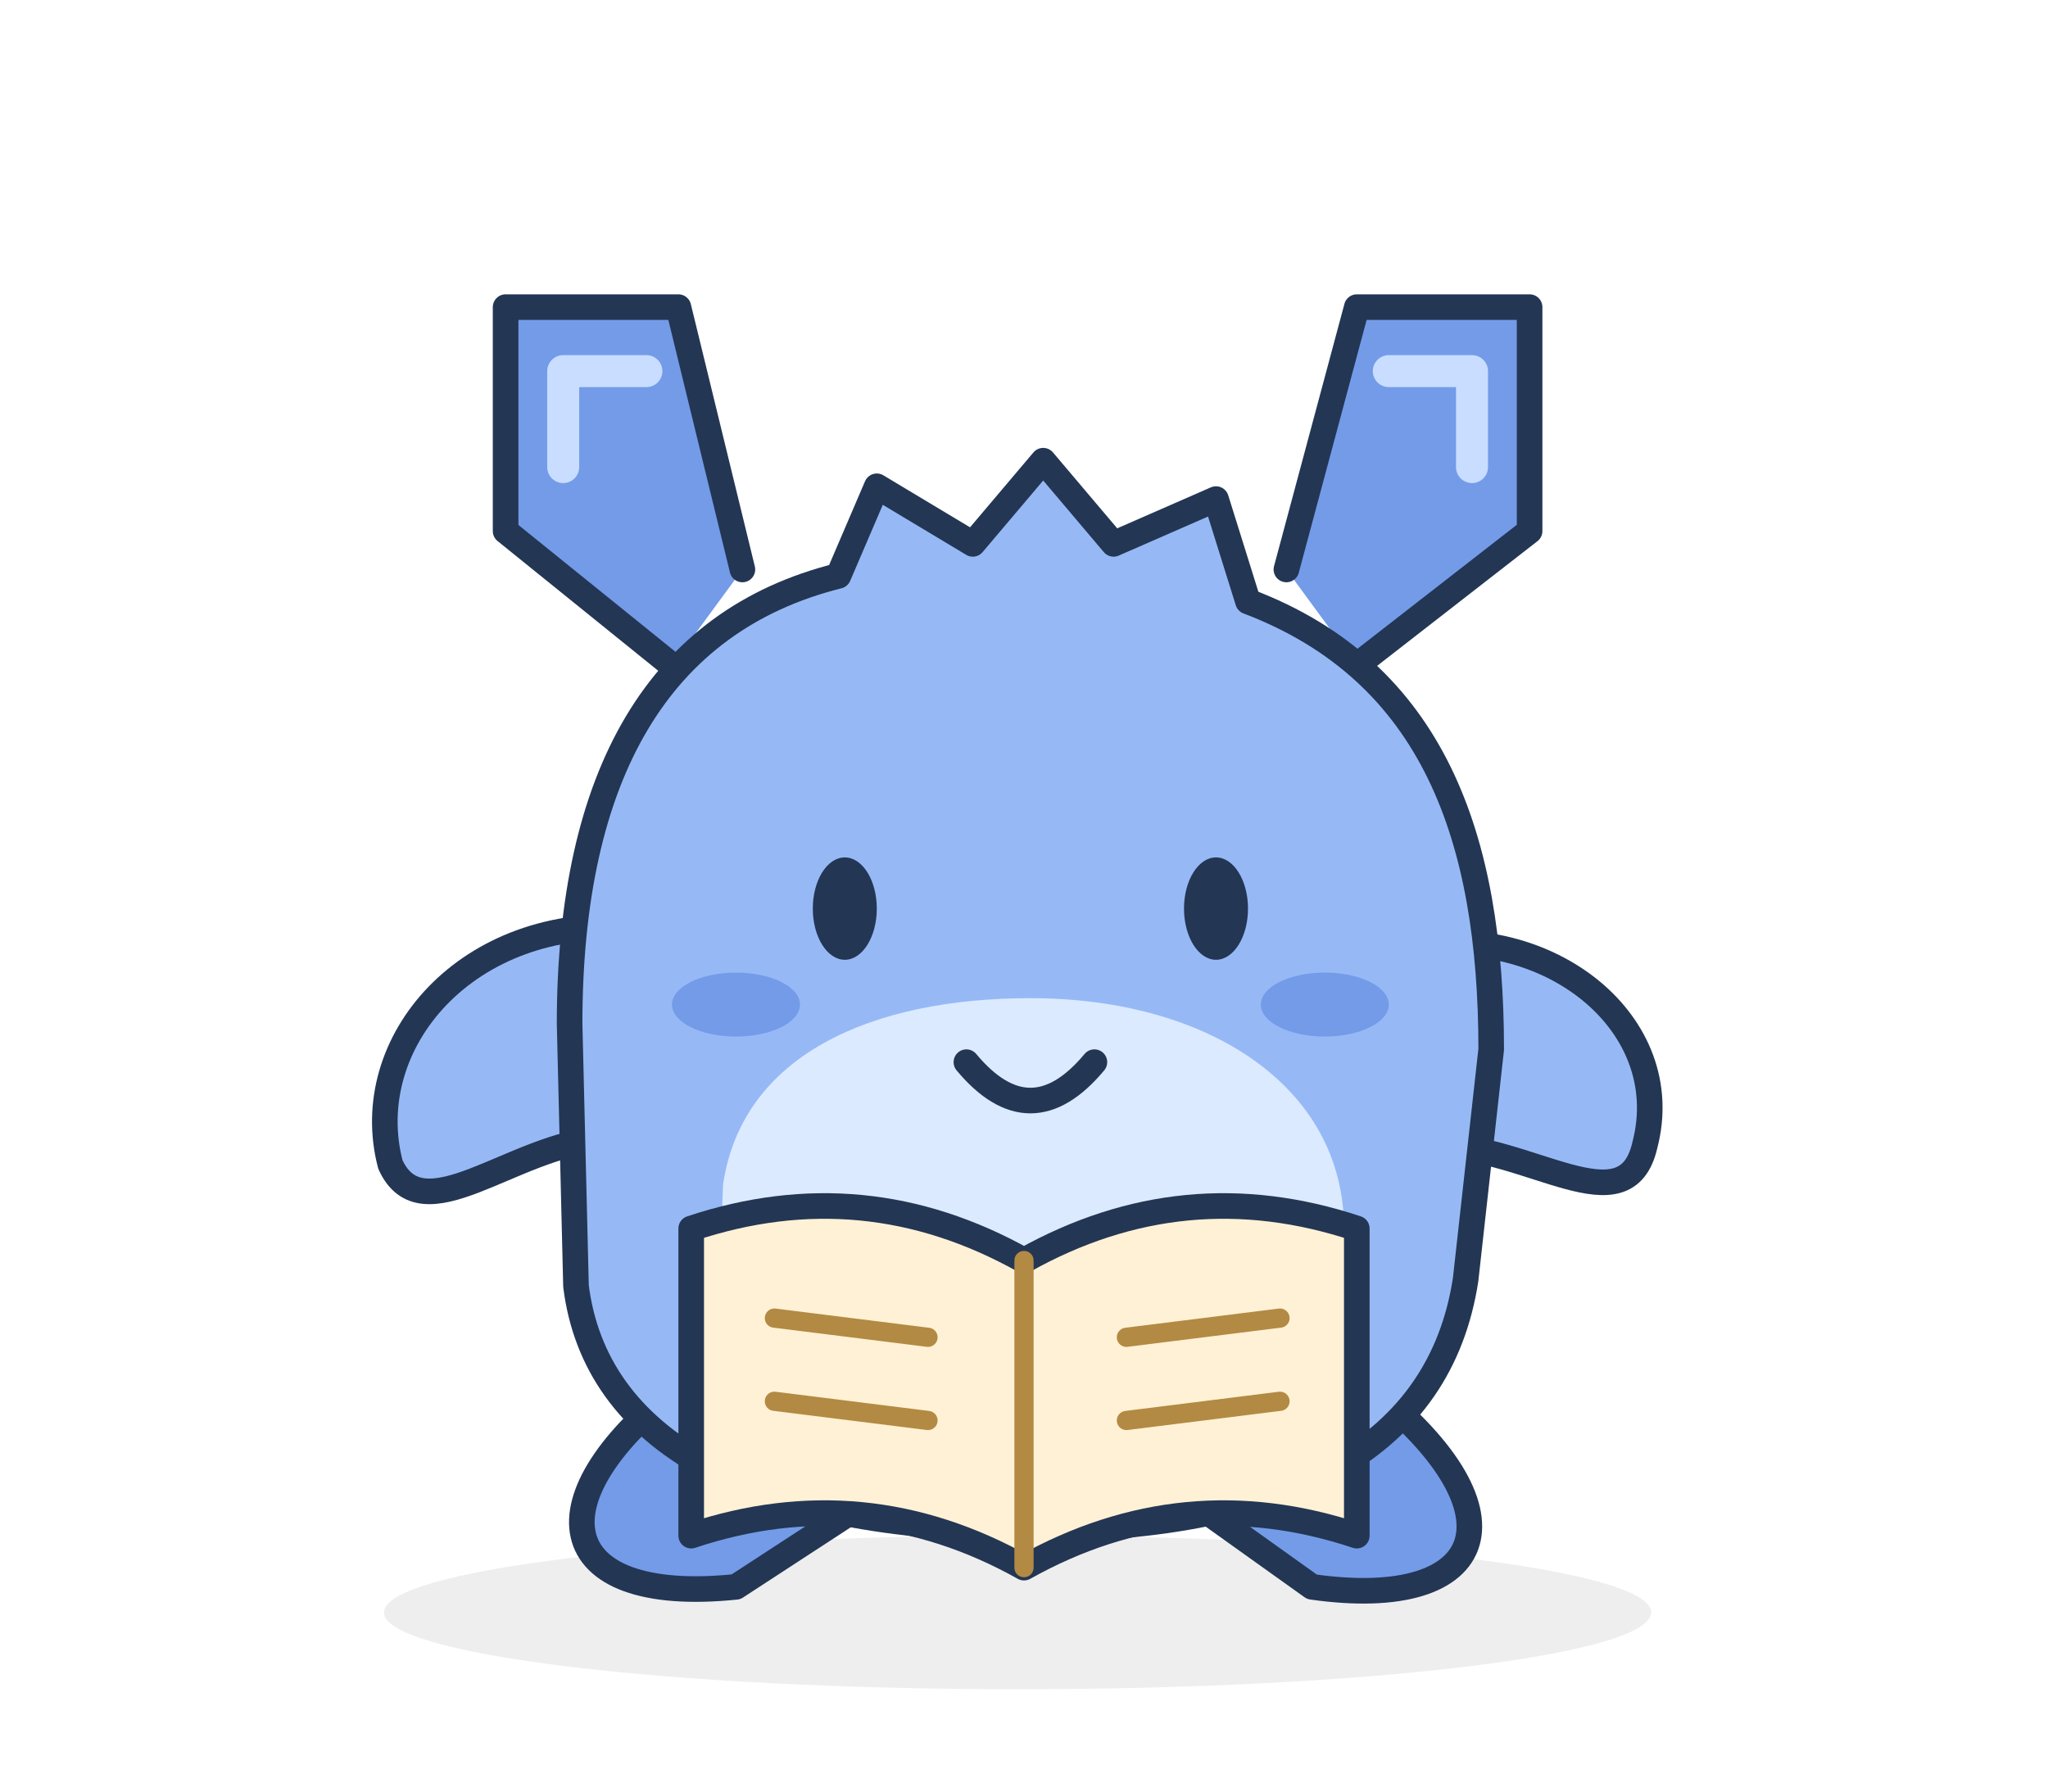
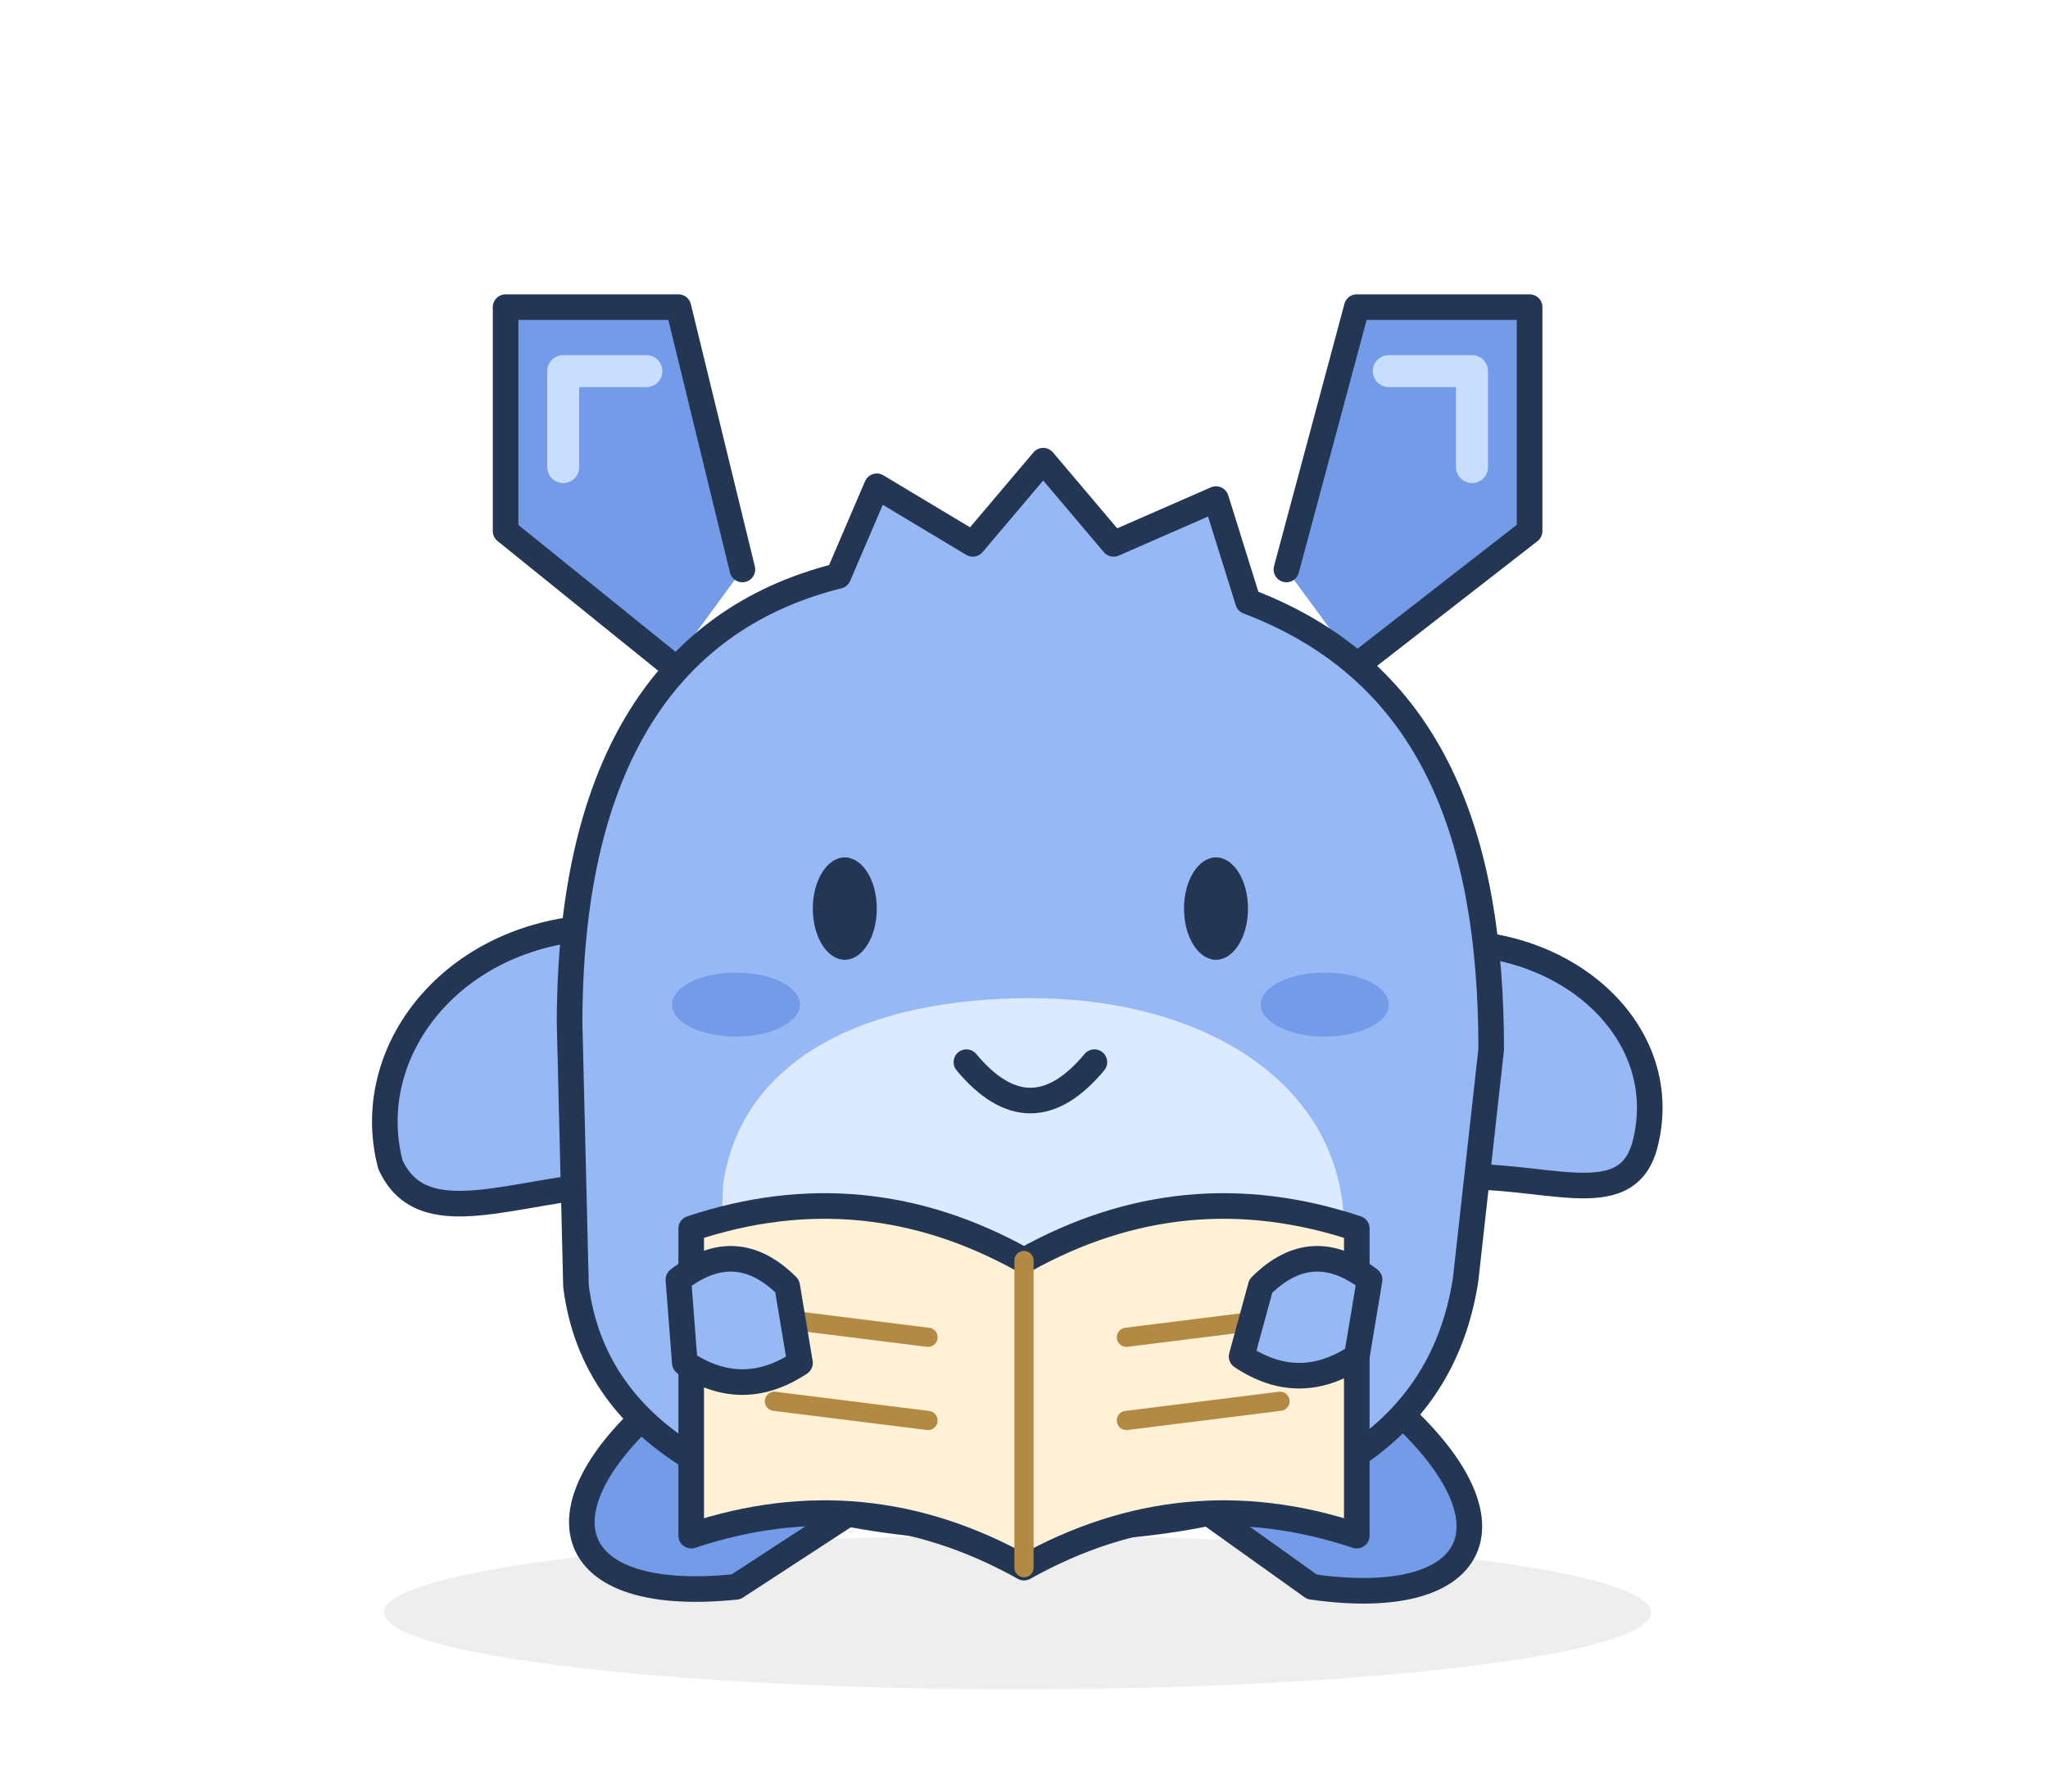
- <svg xmlns="http://www.w3.org/2000/svg" viewBox="0 0 320 280" fill="none" aria-hidden="true" focusable="false" class="terrence-mascot" data-pose="guide" data-detail="full">
+ <svg xmlns="http://www.w3.org/2000/svg" viewBox="0 0 320 280" fill="none" aria-hidden="true" focusable="false" class="terrence-mascot" data-pose="guide" data-detail="full" data-surface="transparent">
  <ellipse class="terrence-secondary-detail" cx="159" cy="252" rx="99" ry="12" fill="currentColor" opacity=".07" />
  <g class="terrence-body" stroke="#233654" stroke-width="4" stroke-linecap="round" stroke-linejoin="round">
    <path d="M105 104 79 83 79 48 106 48 116 89M212 104 239 83 239 48 212 48 201 89" fill="#739BE8" />
    <path class="terrence-secondary-detail" d="M88 73V58H101M230 73V58H217" stroke="#C8DDFF" stroke-width="5" />
    <path d="M107 216C83 234 86 251 115 248L138 233M184 233 205 248C233 252 239 236 213 216" fill="#739BE8" />
-     <path d="M99 145C73 143 56 163 61 182 66 193 80 179 94 178" fill="#96B9F6" />
-     <path d="M220 148C242 144 262 160 257 179 254 192 239 179 224 179" fill="#96B9F6" />
+     <g class="terrence-arms terrence-arms--holding" data-arm-role="holding">
+       <path d="M99 145C73 143 56 163 61 182 66 193 80 186 96 185 109 185 116 194 126 201" fill="#96B9F6" />
+       <path d="M220 148C242 144 262 160 257 179 254 190 241 183 226 184 214 185 207 194 197 201" fill="#96B9F6" />
+     </g>
    <path d="M89 160C89 121 103 97 131 90L137 76 152 85 163 72 174 85 190 78 195 94C224 105 233 131 233 164L229 200C225 226 202 239 161 239 117 239 93 225 90 201Z" fill="#96B9F6" />
    <path d="M113 185C116 165 136 156 161 156 189 156 210 170 210 192 210 216 191 229 161 229 130 229 111 215 113 185Z" fill="#DCEAFF" stroke="none" />
    <g class="terrence-face">
      <ellipse cx="132" cy="142" rx="5" ry="8" fill="#233654" stroke="none" />
      <ellipse cx="190" cy="142" rx="5" ry="8" fill="#233654" stroke="none" />
      <g class="terrence-secondary-detail">
        <ellipse cx="115" cy="157" rx="10" ry="5" fill="#739BE8" stroke="none" />
        <ellipse cx="207" cy="157" rx="10" ry="5" fill="#739BE8" stroke="none" />
      </g>
      <path d="M151 166q10 12 20 0" />
    </g>
    <g class="terrence-prop terrence-prop--book" data-prop="book">
      <path d="M108 192q27-9 52 5 25-14 52-5v48q-27-9-52 5-25-14-52-5Z" fill="#FFF1D5" />
      <path d="M160 197v48" stroke="#B38A43" stroke-width="3" />
      <path class="terrence-secondary-detail" d="m121 206 24 3m-24 10 24 3m31-13 24-3m-24 16 24-3" stroke="#B38A43" stroke-width="3" />
    </g>
+     <g class="terrence-hands" data-held-prop="book">
+       <path class="terrence-foreground-hand" d="M106 200q9-7 17 1l2 12q-9 6-18 0Z" fill="#96B9F6" />
+       <path class="terrence-foreground-hand" d="M197 201q8-8 17-1l-2 12q-9 6-18 0Z" fill="#96B9F6" />
+     </g>
  </g>
</svg>
